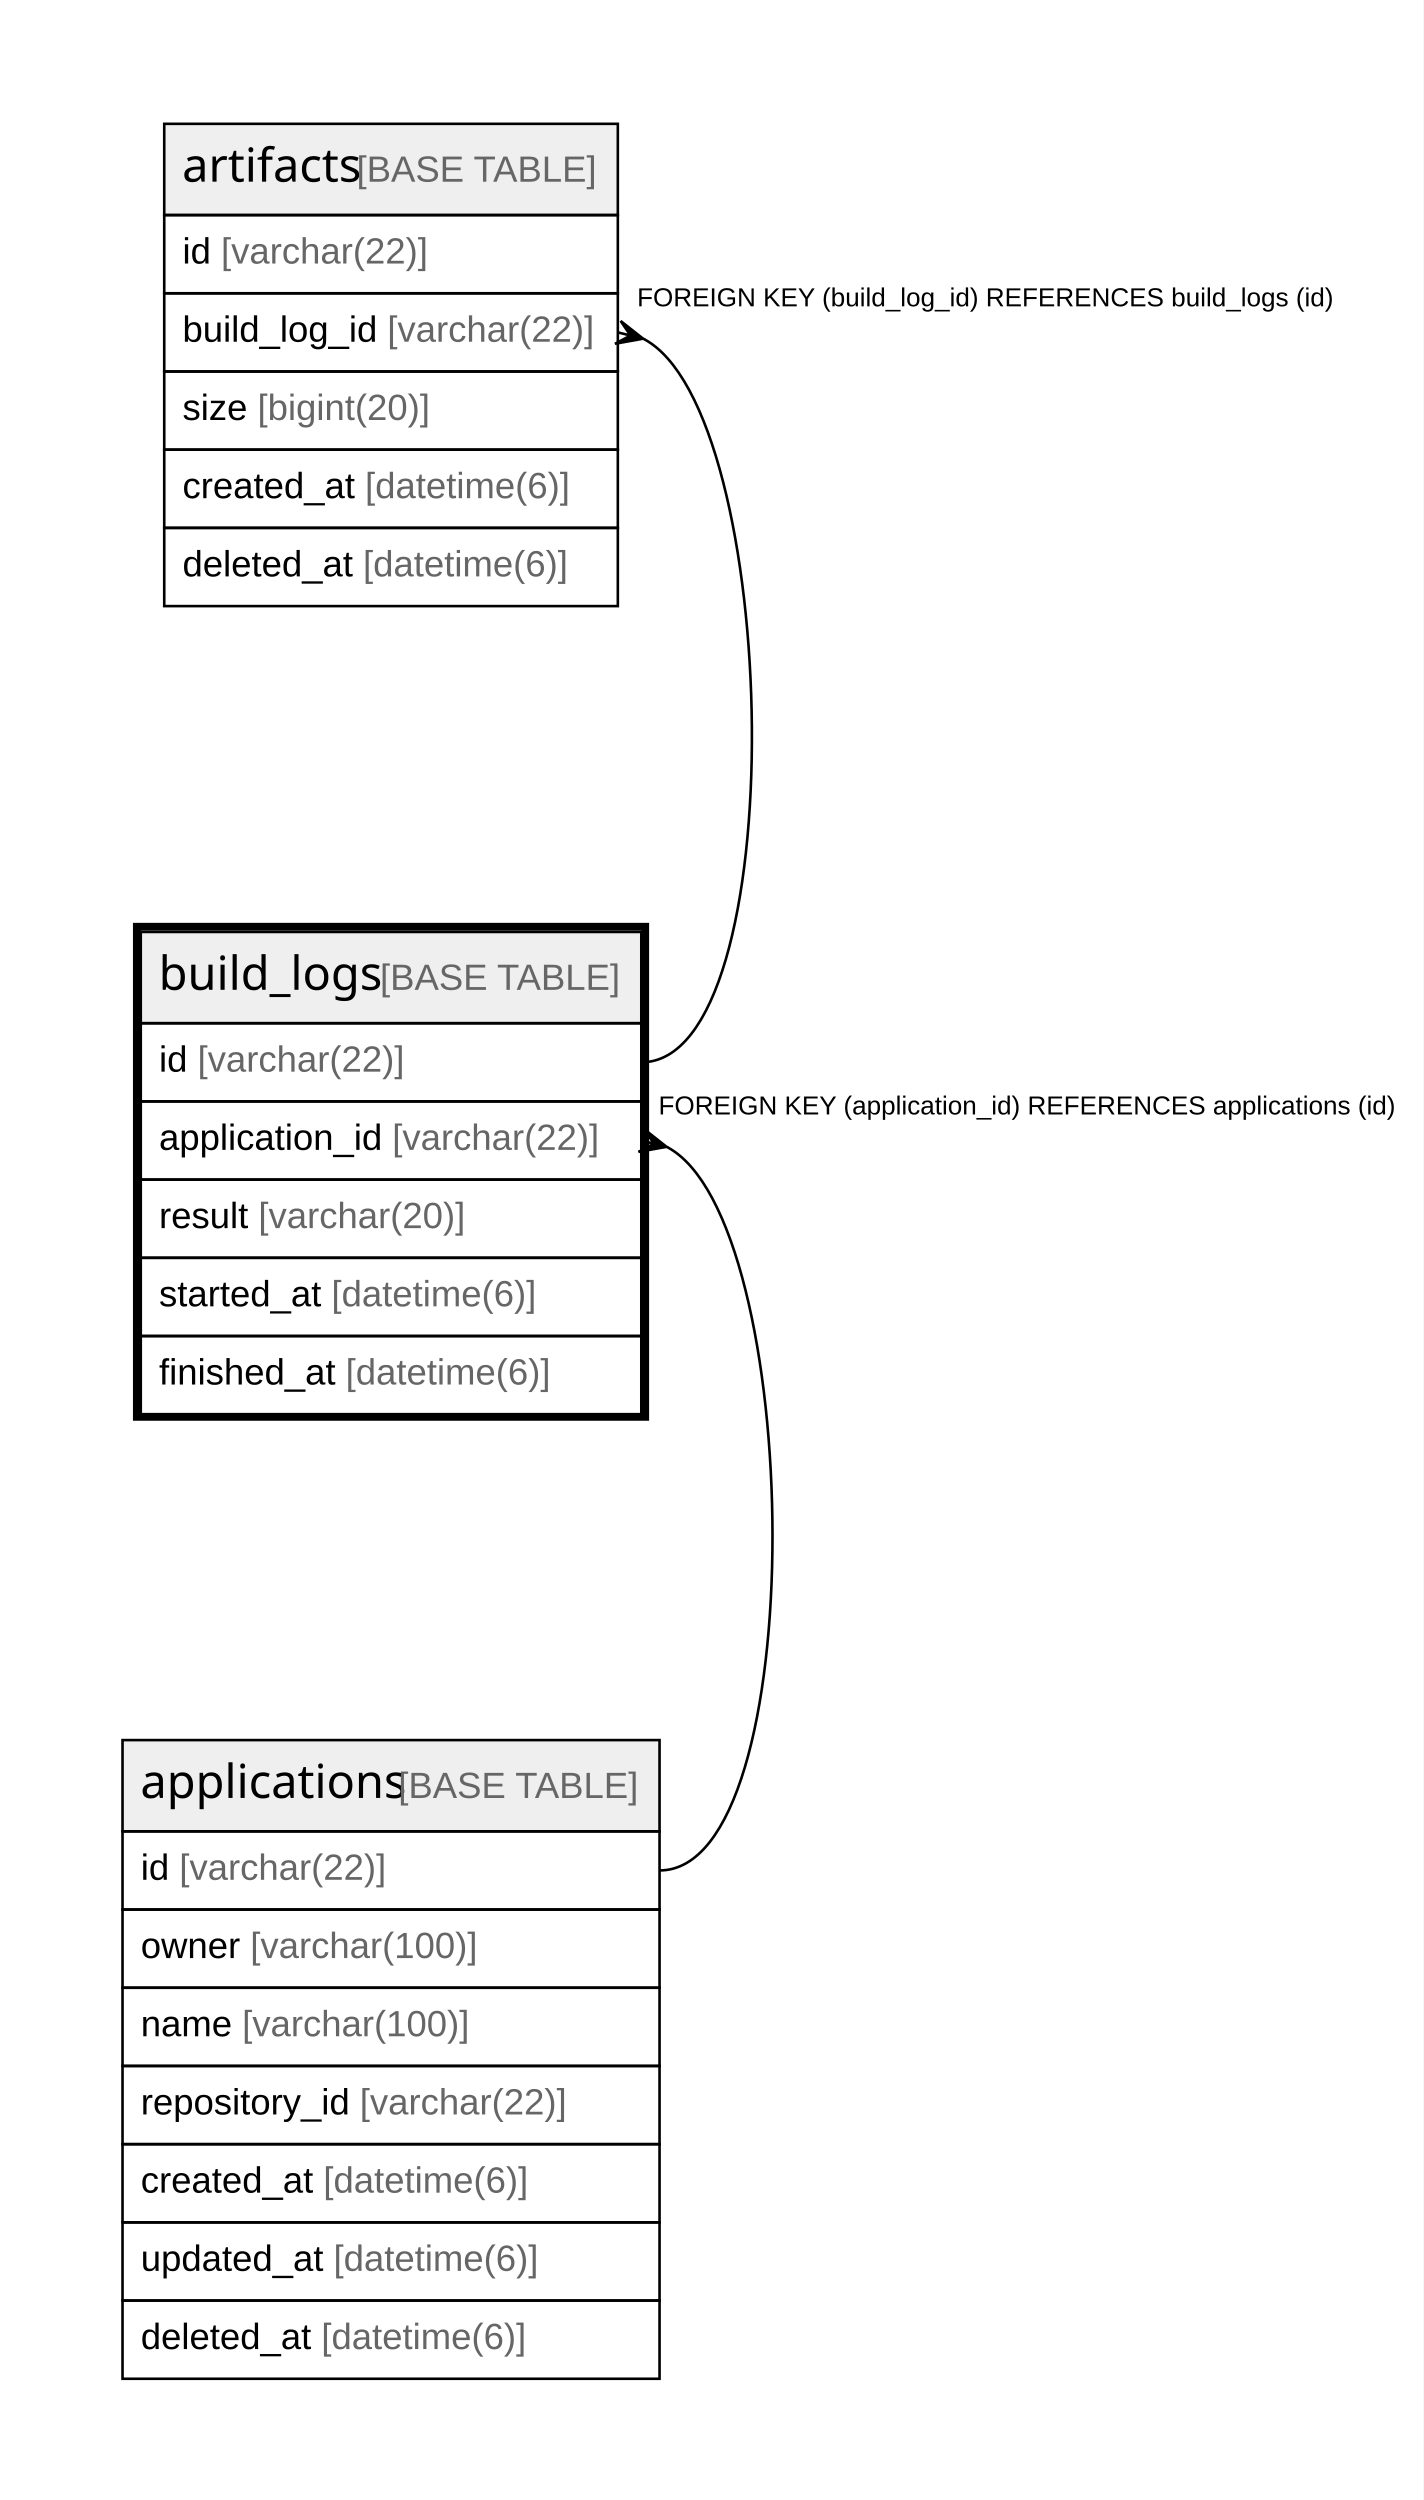
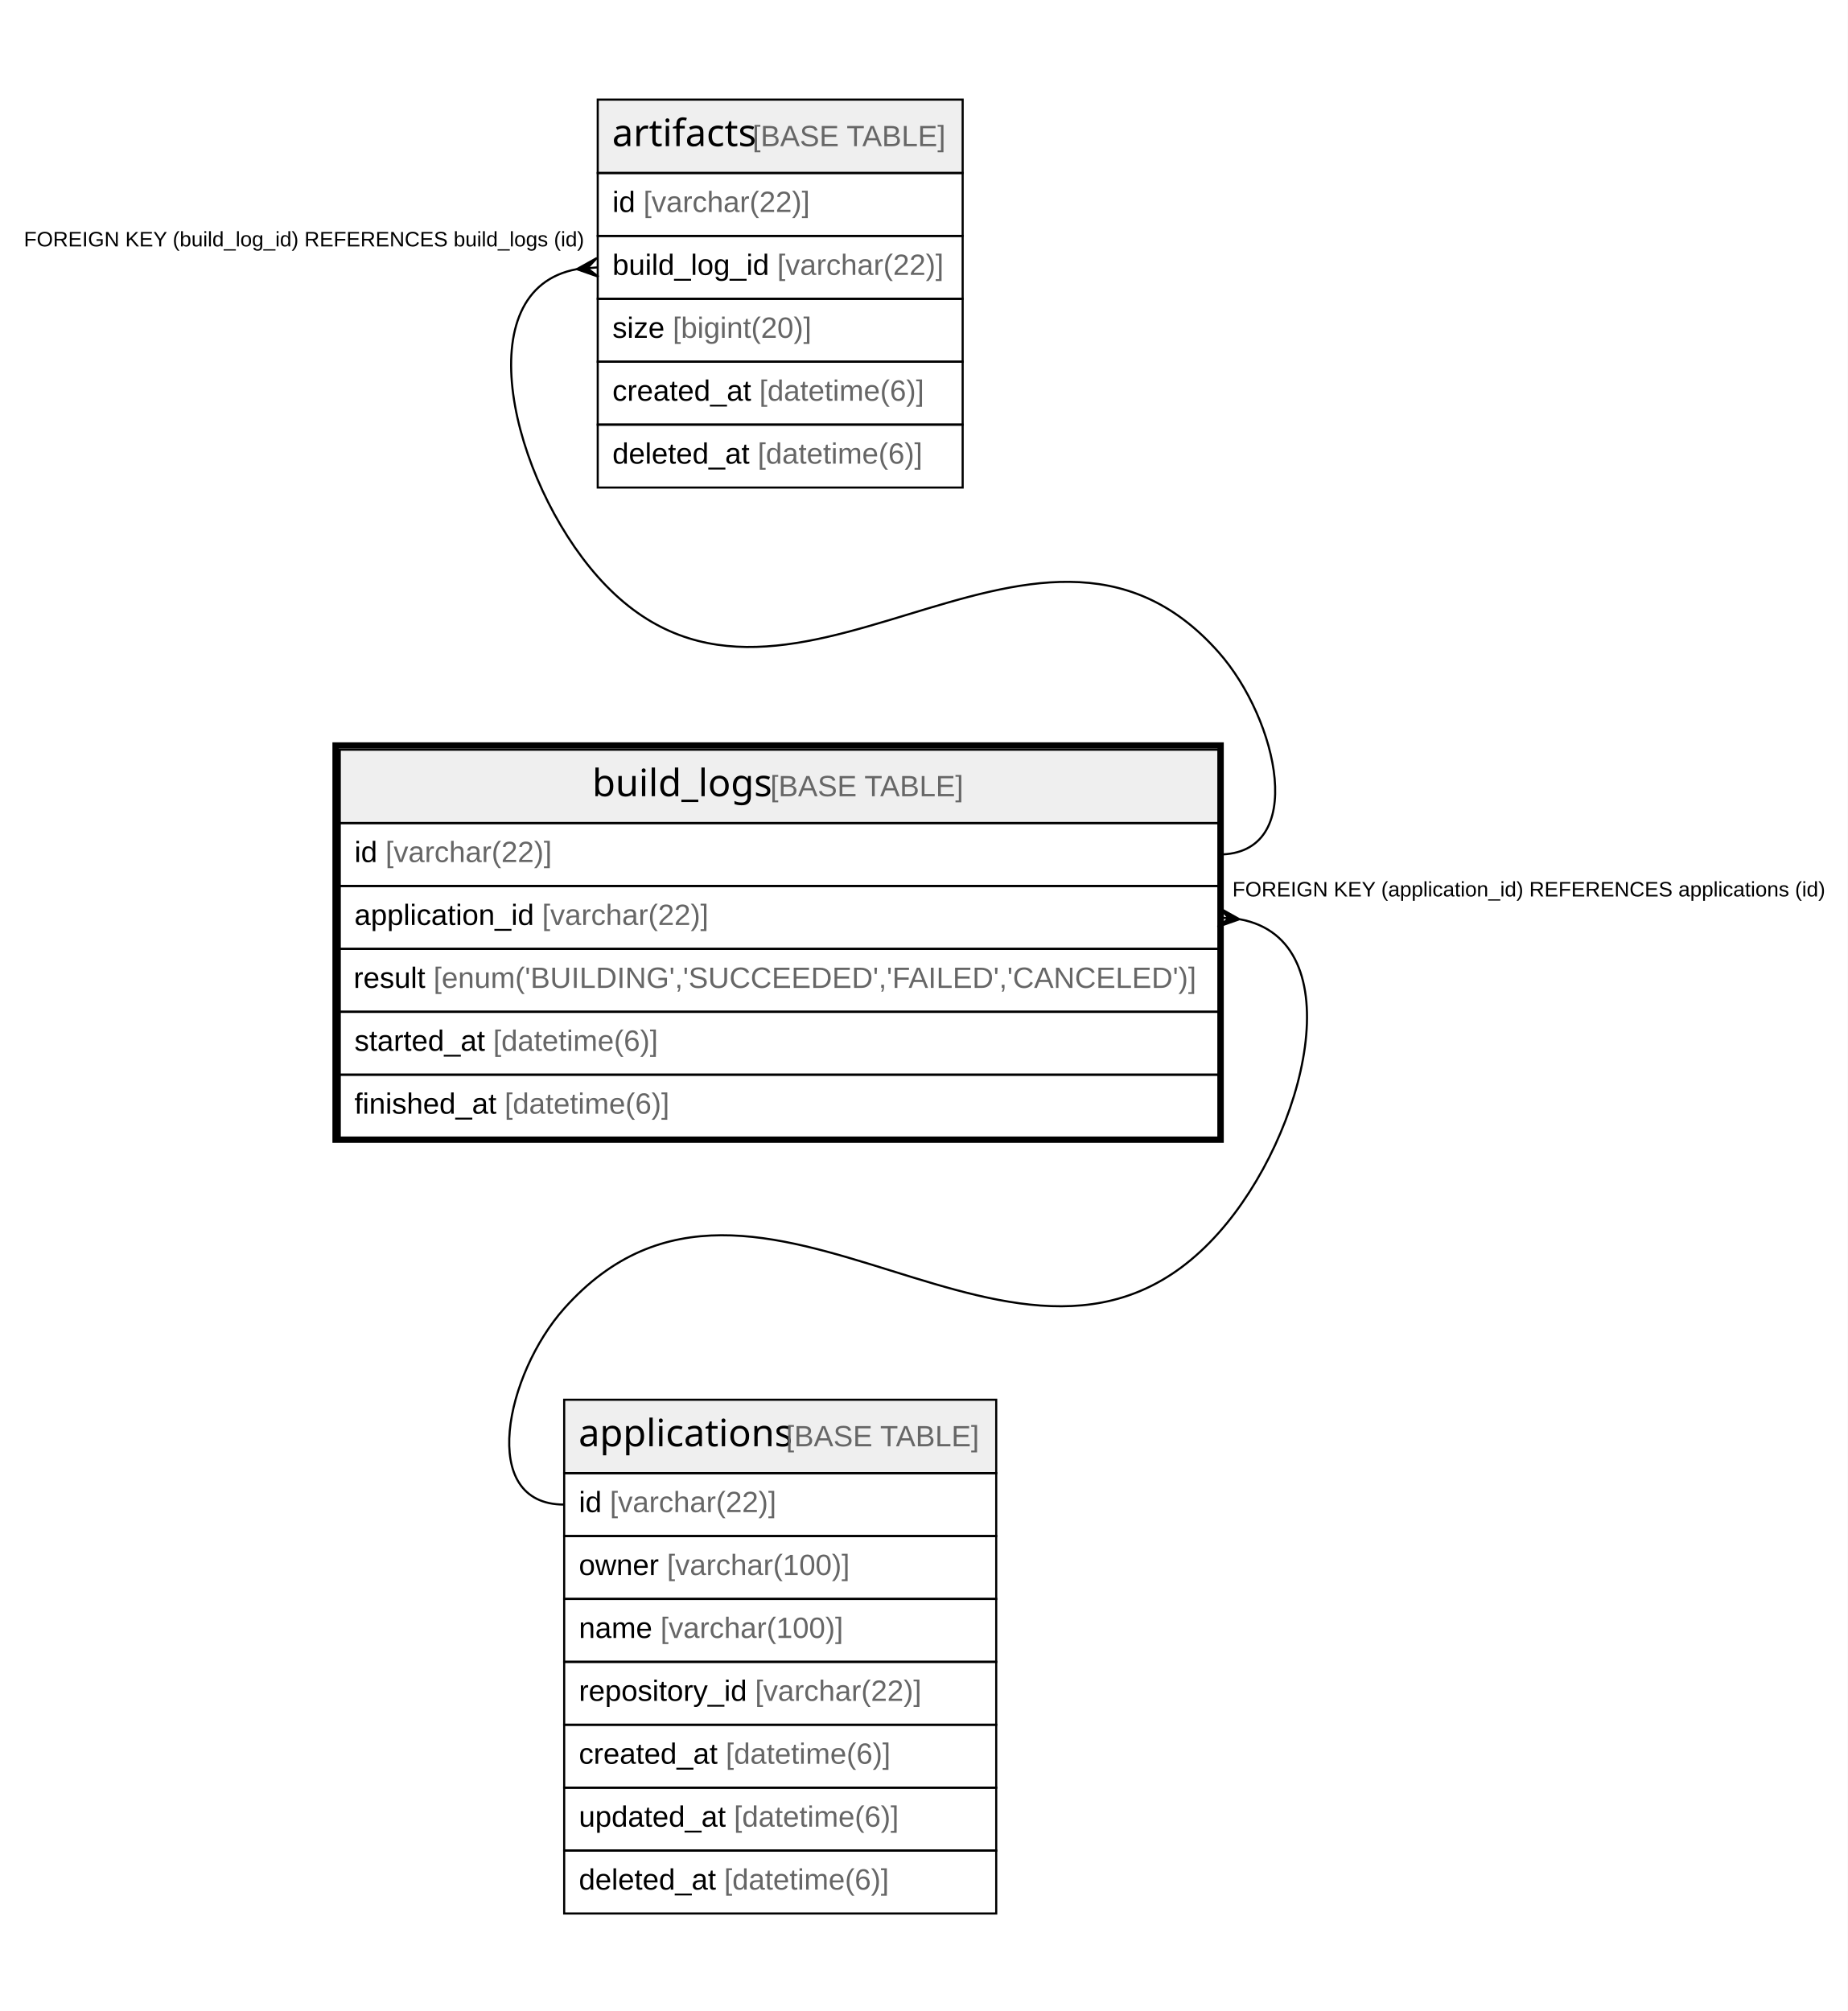
- <svg xmlns="http://www.w3.org/2000/svg" width="546pt" height="959pt" viewBox="0.00 0.00 546.00 959.00">
+ <svg xmlns="http://www.w3.org/2000/svg" width="881pt" height="959pt" viewBox="0.00 0.00 881.00 959.00">
  <g id="graph0" class="graph" transform="scale(1 1) rotate(0) translate(4 955)">
-     <polygon fill="#ffffff" stroke="transparent" points="-4,4 -4,-955 542,-955 542,4 -4,4" />
+     <polygon fill="#ffffff" stroke="transparent" points="-4,4 -4,-955 877,-955 877,4 -4,4" />
    <g id="node1" class="node">
-       <polygon fill="#efefef" stroke="transparent" points="50,-562.5 50,-597.5 242,-597.5 242,-562.5 50,-562.5" />
-       <polygon fill="none" stroke="#000000" points="50,-562.5 50,-597.5 242,-597.5 242,-562.5 50,-562.5" />
-       <text text-anchor="start" x="56.863" y="-575.3" font-family="Arial Bold" font-size="18.00" fill="#000000">
+       <polygon fill="#efefef" stroke="transparent" points="158,-562.5 158,-597.5 577,-597.5 577,-562.5 158,-562.5" />
+       <polygon fill="none" stroke="#000000" points="158,-562.5 158,-597.5 577,-597.5 577,-562.5 158,-562.5" />
+       <text text-anchor="start" x="278.363" y="-575.3" font-family="Arial Bold" font-size="18.00" fill="#000000">
                build_logs
            </text>
-       <text text-anchor="start" x="137.883" y="-575.3" font-family="Arial" font-size="14.00" fill="#000000" />
-       <text text-anchor="start" x="141.774" y="-575.3" font-family="Arial" font-size="14.00" fill="#666666">[BASE
+       <text text-anchor="start" x="359.383" y="-575.3" font-family="Arial" font-size="14.00" fill="#000000" />
+       <text text-anchor="start" x="363.274" y="-575.3" font-family="Arial" font-size="14.00" fill="#666666">[BASE
                TABLE]
            </text>
-       <polygon fill="none" stroke="#000000" points="50,-532.5 50,-562.5 242,-562.5 242,-532.5 50,-532.5" />
-       <text text-anchor="start" x="57" y="-543.9" font-family="Arial" font-size="14.00" fill="#000000">id</text>
-       <text text-anchor="start" x="71.78" y="-543.9" font-family="Arial" font-size="14.00" fill="#666666">
+       <polygon fill="none" stroke="#000000" points="158,-532.5 158,-562.5 577,-562.5 577,-532.5 158,-532.5" />
+       <text text-anchor="start" x="165" y="-543.9" font-family="Arial" font-size="14.00" fill="#000000">id</text>
+       <text text-anchor="start" x="179.78" y="-543.9" font-family="Arial" font-size="14.00" fill="#666666">
                [varchar(22)]
            </text>
-       <polygon fill="none" stroke="#000000" points="50,-502.5 50,-532.5 242,-532.5 242,-502.5 50,-502.5" />
-       <text text-anchor="start" x="57" y="-513.9" font-family="Arial" font-size="14.00" fill="#000000">
+       <polygon fill="none" stroke="#000000" points="158,-502.5 158,-532.5 577,-532.5 577,-502.5 158,-502.5" />
+       <text text-anchor="start" x="165" y="-513.9" font-family="Arial" font-size="14.00" fill="#000000">
                application_id
            </text>
-       <text text-anchor="start" x="146.468" y="-513.9" font-family="Arial" font-size="14.00" fill="#666666">
+       <text text-anchor="start" x="254.468" y="-513.9" font-family="Arial" font-size="14.00" fill="#666666">
                [varchar(22)]
            </text>
-       <polygon fill="none" stroke="#000000" points="50,-472.5 50,-502.5 242,-502.5 242,-472.5 50,-472.5" />
-       <text text-anchor="start" x="57" y="-483.9" font-family="Arial" font-size="14.00" fill="#000000">result
+       <polygon fill="none" stroke="#000000" points="158,-472.5 158,-502.5 577,-502.5 577,-472.5 158,-472.5" />
+       <text text-anchor="start" x="164.574" y="-483.9" font-family="Arial" font-size="14.00" fill="#000000">
+                 result
            </text>
-       <text text-anchor="start" x="95.114" y="-483.9" font-family="Arial" font-size="14.00" fill="#666666">
-                 [varchar(20)]
+       <text text-anchor="start" x="202.688" y="-483.9" font-family="Arial" font-size="14.00" fill="#666666">
+                 [enum('BUILDING','SUCCEEDED','FAILED','CANCELED')]
            </text>
-       <polygon fill="none" stroke="#000000" points="50,-442.5 50,-472.5 242,-472.5 242,-442.5 50,-442.5" />
-       <text text-anchor="start" x="57" y="-453.9" font-family="Arial" font-size="14.00" fill="#000000">
+       <polygon fill="none" stroke="#000000" points="158,-442.5 158,-472.5 577,-472.5 577,-442.5 158,-442.5" />
+       <text text-anchor="start" x="165" y="-453.9" font-family="Arial" font-size="14.00" fill="#000000">
                started_at
            </text>
-       <text text-anchor="start" x="123.136" y="-453.9" font-family="Arial" font-size="14.00" fill="#666666">
+       <text text-anchor="start" x="231.136" y="-453.9" font-family="Arial" font-size="14.00" fill="#666666">
                [datetime(6)]
            </text>
-       <polygon fill="none" stroke="#000000" points="50,-412.5 50,-442.5 242,-442.5 242,-412.5 50,-412.5" />
-       <text text-anchor="start" x="57" y="-423.9" font-family="Arial" font-size="14.00" fill="#000000">
+       <polygon fill="none" stroke="#000000" points="158,-412.5 158,-442.5 577,-442.5 577,-412.5 158,-412.5" />
+       <text text-anchor="start" x="165" y="-423.9" font-family="Arial" font-size="14.00" fill="#000000">
                finished_at
            </text>
-       <text text-anchor="start" x="128.581" y="-423.9" font-family="Arial" font-size="14.00" fill="#666666">
+       <text text-anchor="start" x="236.581" y="-423.9" font-family="Arial" font-size="14.00" fill="#666666">
                [datetime(6)]
            </text>
-       <polygon fill="none" stroke="#000000" stroke-width="3" points="48.5,-411.5 48.5,-599.5 243.5,-599.5 243.5,-411.5 48.5,-411.5" />
+       <polygon fill="none" stroke="#000000" stroke-width="3" points="156,-411.5 156,-599.5 578,-599.5 578,-411.5 156,-411.5" />
    </g>
    <g id="node3" class="node">
-       <polygon fill="#efefef" stroke="transparent" points="43,-252.5 43,-287.5 249,-287.5 249,-252.5 43,-252.5" />
-       <polygon fill="none" stroke="#000000" points="43,-252.5 43,-287.5 249,-287.5 249,-252.5 43,-252.5" />
-       <text text-anchor="start" x="49.862" y="-265.3" font-family="Arial Bold" font-size="18.00" fill="#000000">
+       <polygon fill="#efefef" stroke="transparent" points="265,-252.5 265,-287.5 471,-287.5 471,-252.5 265,-252.5" />
+       <polygon fill="none" stroke="#000000" points="265,-252.5 265,-287.5 471,-287.5 471,-252.5 265,-252.5" />
+       <text text-anchor="start" x="271.862" y="-265.3" font-family="Arial Bold" font-size="18.00" fill="#000000">
                applications
            </text>
-       <text text-anchor="start" x="144.884" y="-265.3" font-family="Arial" font-size="14.00" fill="#000000" />
-       <text text-anchor="start" x="148.775" y="-265.3" font-family="Arial" font-size="14.00" fill="#666666">[BASE
+       <text text-anchor="start" x="366.884" y="-265.3" font-family="Arial" font-size="14.00" fill="#000000" />
+       <text text-anchor="start" x="370.775" y="-265.3" font-family="Arial" font-size="14.00" fill="#666666">[BASE
                TABLE]
            </text>
-       <polygon fill="none" stroke="#000000" points="43,-222.5 43,-252.5 249,-252.5 249,-222.5 43,-222.5" />
-       <text text-anchor="start" x="50" y="-233.9" font-family="Arial" font-size="14.00" fill="#000000">id</text>
-       <text text-anchor="start" x="64.78" y="-233.9" font-family="Arial" font-size="14.00" fill="#666666">
+       <polygon fill="none" stroke="#000000" points="265,-222.5 265,-252.5 471,-252.5 471,-222.5 265,-222.5" />
+       <text text-anchor="start" x="272" y="-233.9" font-family="Arial" font-size="14.00" fill="#000000">id</text>
+       <text text-anchor="start" x="286.78" y="-233.9" font-family="Arial" font-size="14.00" fill="#666666">
                [varchar(22)]
            </text>
-       <polygon fill="none" stroke="#000000" points="43,-192.5 43,-222.5 249,-222.5 249,-192.5 43,-192.5" />
-       <text text-anchor="start" x="50" y="-203.9" font-family="Arial" font-size="14.00" fill="#000000">owner
+       <polygon fill="none" stroke="#000000" points="265,-192.5 265,-222.5 471,-222.5 471,-192.5 265,-192.5" />
+       <text text-anchor="start" x="272" y="-203.9" font-family="Arial" font-size="14.00" fill="#000000">owner
            </text>
-       <text text-anchor="start" x="92.006" y="-203.9" font-family="Arial" font-size="14.00" fill="#666666">
+       <text text-anchor="start" x="314.006" y="-203.9" font-family="Arial" font-size="14.00" fill="#666666">
                [varchar(100)]
            </text>
-       <polygon fill="none" stroke="#000000" points="43,-162.5 43,-192.5 249,-192.5 249,-162.5 43,-162.5" />
-       <text text-anchor="start" x="50" y="-173.9" font-family="Arial" font-size="14.00" fill="#000000">name</text>
-       <text text-anchor="start" x="88.899" y="-173.9" font-family="Arial" font-size="14.00" fill="#666666">
+       <polygon fill="none" stroke="#000000" points="265,-162.5 265,-192.5 471,-192.5 471,-162.5 265,-162.5" />
+       <text text-anchor="start" x="272" y="-173.9" font-family="Arial" font-size="14.00" fill="#000000">name
+             </text>
+       <text text-anchor="start" x="310.899" y="-173.9" font-family="Arial" font-size="14.00" fill="#666666">
                [varchar(100)]
            </text>
-       <polygon fill="none" stroke="#000000" points="43,-132.5 43,-162.5 249,-162.5 249,-132.5 43,-132.5" />
-       <text text-anchor="start" x="50" y="-143.9" font-family="Arial" font-size="14.00" fill="#000000">
+       <polygon fill="none" stroke="#000000" points="265,-132.5 265,-162.5 471,-162.5 471,-132.5 265,-132.5" />
+       <text text-anchor="start" x="272" y="-143.9" font-family="Arial" font-size="14.00" fill="#000000">
                repository_id
            </text>
-       <text text-anchor="start" x="134.011" y="-143.9" font-family="Arial" font-size="14.00" fill="#666666">
+       <text text-anchor="start" x="356.011" y="-143.9" font-family="Arial" font-size="14.00" fill="#666666">
                [varchar(22)]
            </text>
-       <polygon fill="none" stroke="#000000" points="43,-102.5 43,-132.5 249,-132.5 249,-102.5 43,-102.5" />
-       <text text-anchor="start" x="50" y="-113.9" font-family="Arial" font-size="14.00" fill="#000000">
+       <polygon fill="none" stroke="#000000" points="265,-102.5 265,-132.5 471,-132.5 471,-102.5 265,-102.5" />
+       <text text-anchor="start" x="272" y="-113.9" font-family="Arial" font-size="14.00" fill="#000000">
                created_at
            </text>
-       <text text-anchor="start" x="120.028" y="-113.9" font-family="Arial" font-size="14.00" fill="#666666">
+       <text text-anchor="start" x="342.028" y="-113.9" font-family="Arial" font-size="14.00" fill="#666666">
                [datetime(6)]
            </text>
-       <polygon fill="none" stroke="#000000" points="43,-72.5 43,-102.5 249,-102.5 249,-72.5 43,-72.5" />
-       <text text-anchor="start" x="50" y="-83.9" font-family="Arial" font-size="14.00" fill="#000000">updated_at
+       <polygon fill="none" stroke="#000000" points="265,-72.5 265,-102.5 471,-102.5 471,-72.5 265,-72.5" />
+       <text text-anchor="start" x="272" y="-83.9" font-family="Arial" font-size="14.00" fill="#000000">
+                 updated_at
            </text>
-       <text text-anchor="start" x="123.933" y="-83.9" font-family="Arial" font-size="14.00" fill="#666666">
+       <text text-anchor="start" x="345.933" y="-83.9" font-family="Arial" font-size="14.00" fill="#666666">
                [datetime(6)]
            </text>
-       <polygon fill="none" stroke="#000000" points="43,-42.5 43,-72.5 249,-72.5 249,-42.5 43,-42.5" />
-       <text text-anchor="start" x="50" y="-53.9" font-family="Arial" font-size="14.00" fill="#000000">deleted_at
+       <polygon fill="none" stroke="#000000" points="265,-42.5 265,-72.5 471,-72.5 471,-42.5 265,-42.5" />
+       <text text-anchor="start" x="272" y="-53.9" font-family="Arial" font-size="14.00" fill="#000000">
+                 deleted_at
            </text>
-       <text text-anchor="start" x="119.257" y="-53.9" font-family="Arial" font-size="14.00" fill="#666666">
+       <text text-anchor="start" x="341.257" y="-53.9" font-family="Arial" font-size="14.00" fill="#666666">
                [datetime(6)]
            </text>
    </g>
    <g id="edge2" class="edge">
-       <path fill="none" stroke="#000000" d="M251.714,-515.079C304.8,-487.712 307.838,-237.5 249,-237.5" />
-       <polygon fill="#000000" stroke="#000000" points="251.703,-515.082 240.912,-513.134 246.852,-516.291 242,-517.5 242,-517.5 242,-517.5 246.852,-516.291 243.088,-521.866 251.703,-515.082 251.703,-515.082" />
-       <text text-anchor="start" x="248.602" y="-527.5" font-family="Arial" font-size="10.00" fill="#000000">
+       <path fill="none" stroke="#000000" d="M587.184,-516.622C641.374,-506.652 619.071,-414.204 577,-367 484.126,-262.794 357.874,-435.206 265,-331 237.351,-299.977 223.444,-237.5 265,-237.5" />
+       <polygon fill="#000000" stroke="#000000" points="586.963,-516.641 576.614,-513.017 581.981,-517.071 577,-517.5 577,-517.5 577,-517.5 581.981,-517.071 577.386,-521.983 586.963,-516.641 586.963,-516.641" />
+       <text text-anchor="start" x="583.602" y="-527.5" font-family="Arial" font-size="10.00" fill="#000000">
                FOREIGN KEY (application_id) REFERENCES applications (id)
            </text>
    </g>
    <g id="node2" class="node">
-       <polygon fill="#efefef" stroke="transparent" points="59,-872.5 59,-907.5 233,-907.5 233,-872.5 59,-872.5" />
-       <polygon fill="none" stroke="#000000" points="59,-872.5 59,-907.5 233,-907.5 233,-872.5 59,-872.5" />
-       <text text-anchor="start" x="65.87" y="-885.3" font-family="Arial Bold" font-size="18.00" fill="#000000">
+       <polygon fill="#efefef" stroke="transparent" points="281,-872.5 281,-907.5 455,-907.5 455,-872.5 281,-872.5" />
+       <polygon fill="none" stroke="#000000" points="281,-872.5 281,-907.5 455,-907.5 455,-872.5 281,-872.5" />
+       <text text-anchor="start" x="287.87" y="-885.3" font-family="Arial Bold" font-size="18.00" fill="#000000">
                artifacts
            </text>
-       <text text-anchor="start" x="128.876" y="-885.3" font-family="Arial" font-size="14.00" fill="#000000" />
-       <text text-anchor="start" x="132.766" y="-885.3" font-family="Arial" font-size="14.00" fill="#666666">[BASE
+       <text text-anchor="start" x="350.876" y="-885.3" font-family="Arial" font-size="14.00" fill="#000000" />
+       <text text-anchor="start" x="354.766" y="-885.3" font-family="Arial" font-size="14.00" fill="#666666">[BASE
                TABLE]
            </text>
-       <polygon fill="none" stroke="#000000" points="59,-842.5 59,-872.5 233,-872.5 233,-842.5 59,-842.5" />
-       <text text-anchor="start" x="66" y="-853.9" font-family="Arial" font-size="14.00" fill="#000000">id</text>
-       <text text-anchor="start" x="80.78" y="-853.9" font-family="Arial" font-size="14.00" fill="#666666">
+       <polygon fill="none" stroke="#000000" points="281,-842.5 281,-872.5 455,-872.5 455,-842.5 281,-842.5" />
+       <text text-anchor="start" x="288" y="-853.9" font-family="Arial" font-size="14.00" fill="#000000">id</text>
+       <text text-anchor="start" x="302.78" y="-853.9" font-family="Arial" font-size="14.00" fill="#666666">
                [varchar(22)]
            </text>
-       <polygon fill="none" stroke="#000000" points="59,-812.5 59,-842.5 233,-842.5 233,-812.5 59,-812.5" />
-       <text text-anchor="start" x="66" y="-823.9" font-family="Arial" font-size="14.00" fill="#000000">
+       <polygon fill="none" stroke="#000000" points="281,-812.5 281,-842.5 455,-842.5 455,-812.5 281,-812.5" />
+       <text text-anchor="start" x="288" y="-823.9" font-family="Arial" font-size="14.00" fill="#000000">
                build_log_id
            </text>
-       <text text-anchor="start" x="144.578" y="-823.9" font-family="Arial" font-size="14.00" fill="#666666">
+       <text text-anchor="start" x="366.578" y="-823.9" font-family="Arial" font-size="14.00" fill="#666666">
                [varchar(22)]
            </text>
-       <polygon fill="none" stroke="#000000" points="59,-782.5 59,-812.5 233,-812.5 233,-782.5 59,-782.5" />
-       <text text-anchor="start" x="66" y="-793.9" font-family="Arial" font-size="14.00" fill="#000000">size</text>
-       <text text-anchor="start" x="94.78" y="-793.9" font-family="Arial" font-size="14.00" fill="#666666">
+       <polygon fill="none" stroke="#000000" points="281,-782.5 281,-812.5 455,-812.5 455,-782.5 281,-782.5" />
+       <text text-anchor="start" x="288" y="-793.9" font-family="Arial" font-size="14.00" fill="#000000">size
+             </text>
+       <text text-anchor="start" x="316.78" y="-793.9" font-family="Arial" font-size="14.00" fill="#666666">
                [bigint(20)]
            </text>
-       <polygon fill="none" stroke="#000000" points="59,-752.5 59,-782.5 233,-782.5 233,-752.5 59,-752.5" />
-       <text text-anchor="start" x="66" y="-763.9" font-family="Arial" font-size="14.00" fill="#000000">
+       <polygon fill="none" stroke="#000000" points="281,-752.5 281,-782.5 455,-782.5 455,-752.5 281,-752.5" />
+       <text text-anchor="start" x="288" y="-763.9" font-family="Arial" font-size="14.00" fill="#000000">
                created_at
            </text>
-       <text text-anchor="start" x="136.028" y="-763.9" font-family="Arial" font-size="14.00" fill="#666666">
+       <text text-anchor="start" x="358.028" y="-763.9" font-family="Arial" font-size="14.00" fill="#666666">
                [datetime(6)]
            </text>
-       <polygon fill="none" stroke="#000000" points="59,-722.5 59,-752.5 233,-752.5 233,-722.5 59,-722.5" />
-       <text text-anchor="start" x="66" y="-733.9" font-family="Arial" font-size="14.00" fill="#000000">
+       <polygon fill="none" stroke="#000000" points="281,-722.5 281,-752.5 455,-752.5 455,-722.5 281,-722.5" />
+       <text text-anchor="start" x="288" y="-733.9" font-family="Arial" font-size="14.00" fill="#000000">
                deleted_at
            </text>
-       <text text-anchor="start" x="135.257" y="-733.9" font-family="Arial" font-size="14.00" fill="#666666">
+       <text text-anchor="start" x="357.257" y="-733.9" font-family="Arial" font-size="14.00" fill="#666666">
                [datetime(6)]
            </text>
    </g>
    <g id="edge1" class="edge">
-       <path fill="none" stroke="#000000" d="M242.733,-825.079C296.026,-797.712 300.85,-547.5 242,-547.5" />
-       <polygon fill="#000000" stroke="#000000" points="242.704,-825.086 231.914,-823.133 237.852,-826.293 233,-827.5 233,-827.5 233,-827.5 237.852,-826.293 234.086,-831.867 242.704,-825.086 242.704,-825.086" />
-       <text text-anchor="start" x="240.381" y="-837.5" font-family="Arial" font-size="10.00" fill="#000000">
-                 FOREIGN KEY (build_log_id) REFERENCES build_logs (id)
+       <path fill="none" stroke="#000000" d="M271.02,-826.641C217.924,-816.882 239.911,-726.39 281,-680 368.87,-580.795 489.13,-743.205 577,-644 605.437,-611.894 619.889,-547.5 577,-547.5" />
+       <polygon fill="#000000" stroke="#000000" points="271.037,-826.642 280.614,-831.983 276.018,-827.071 281,-827.5 281,-827.5 281,-827.5 276.018,-827.071 281.386,-823.017 271.037,-826.642 271.037,-826.642" />
+       <text text-anchor="start" x="7.381" y="-837.5" font-family="Arial" font-size="10.00" fill="#000000">FOREIGN
+                 KEY (build_log_id) REFERENCES build_logs (id)
            </text>
    </g>
  </g>
</svg>
